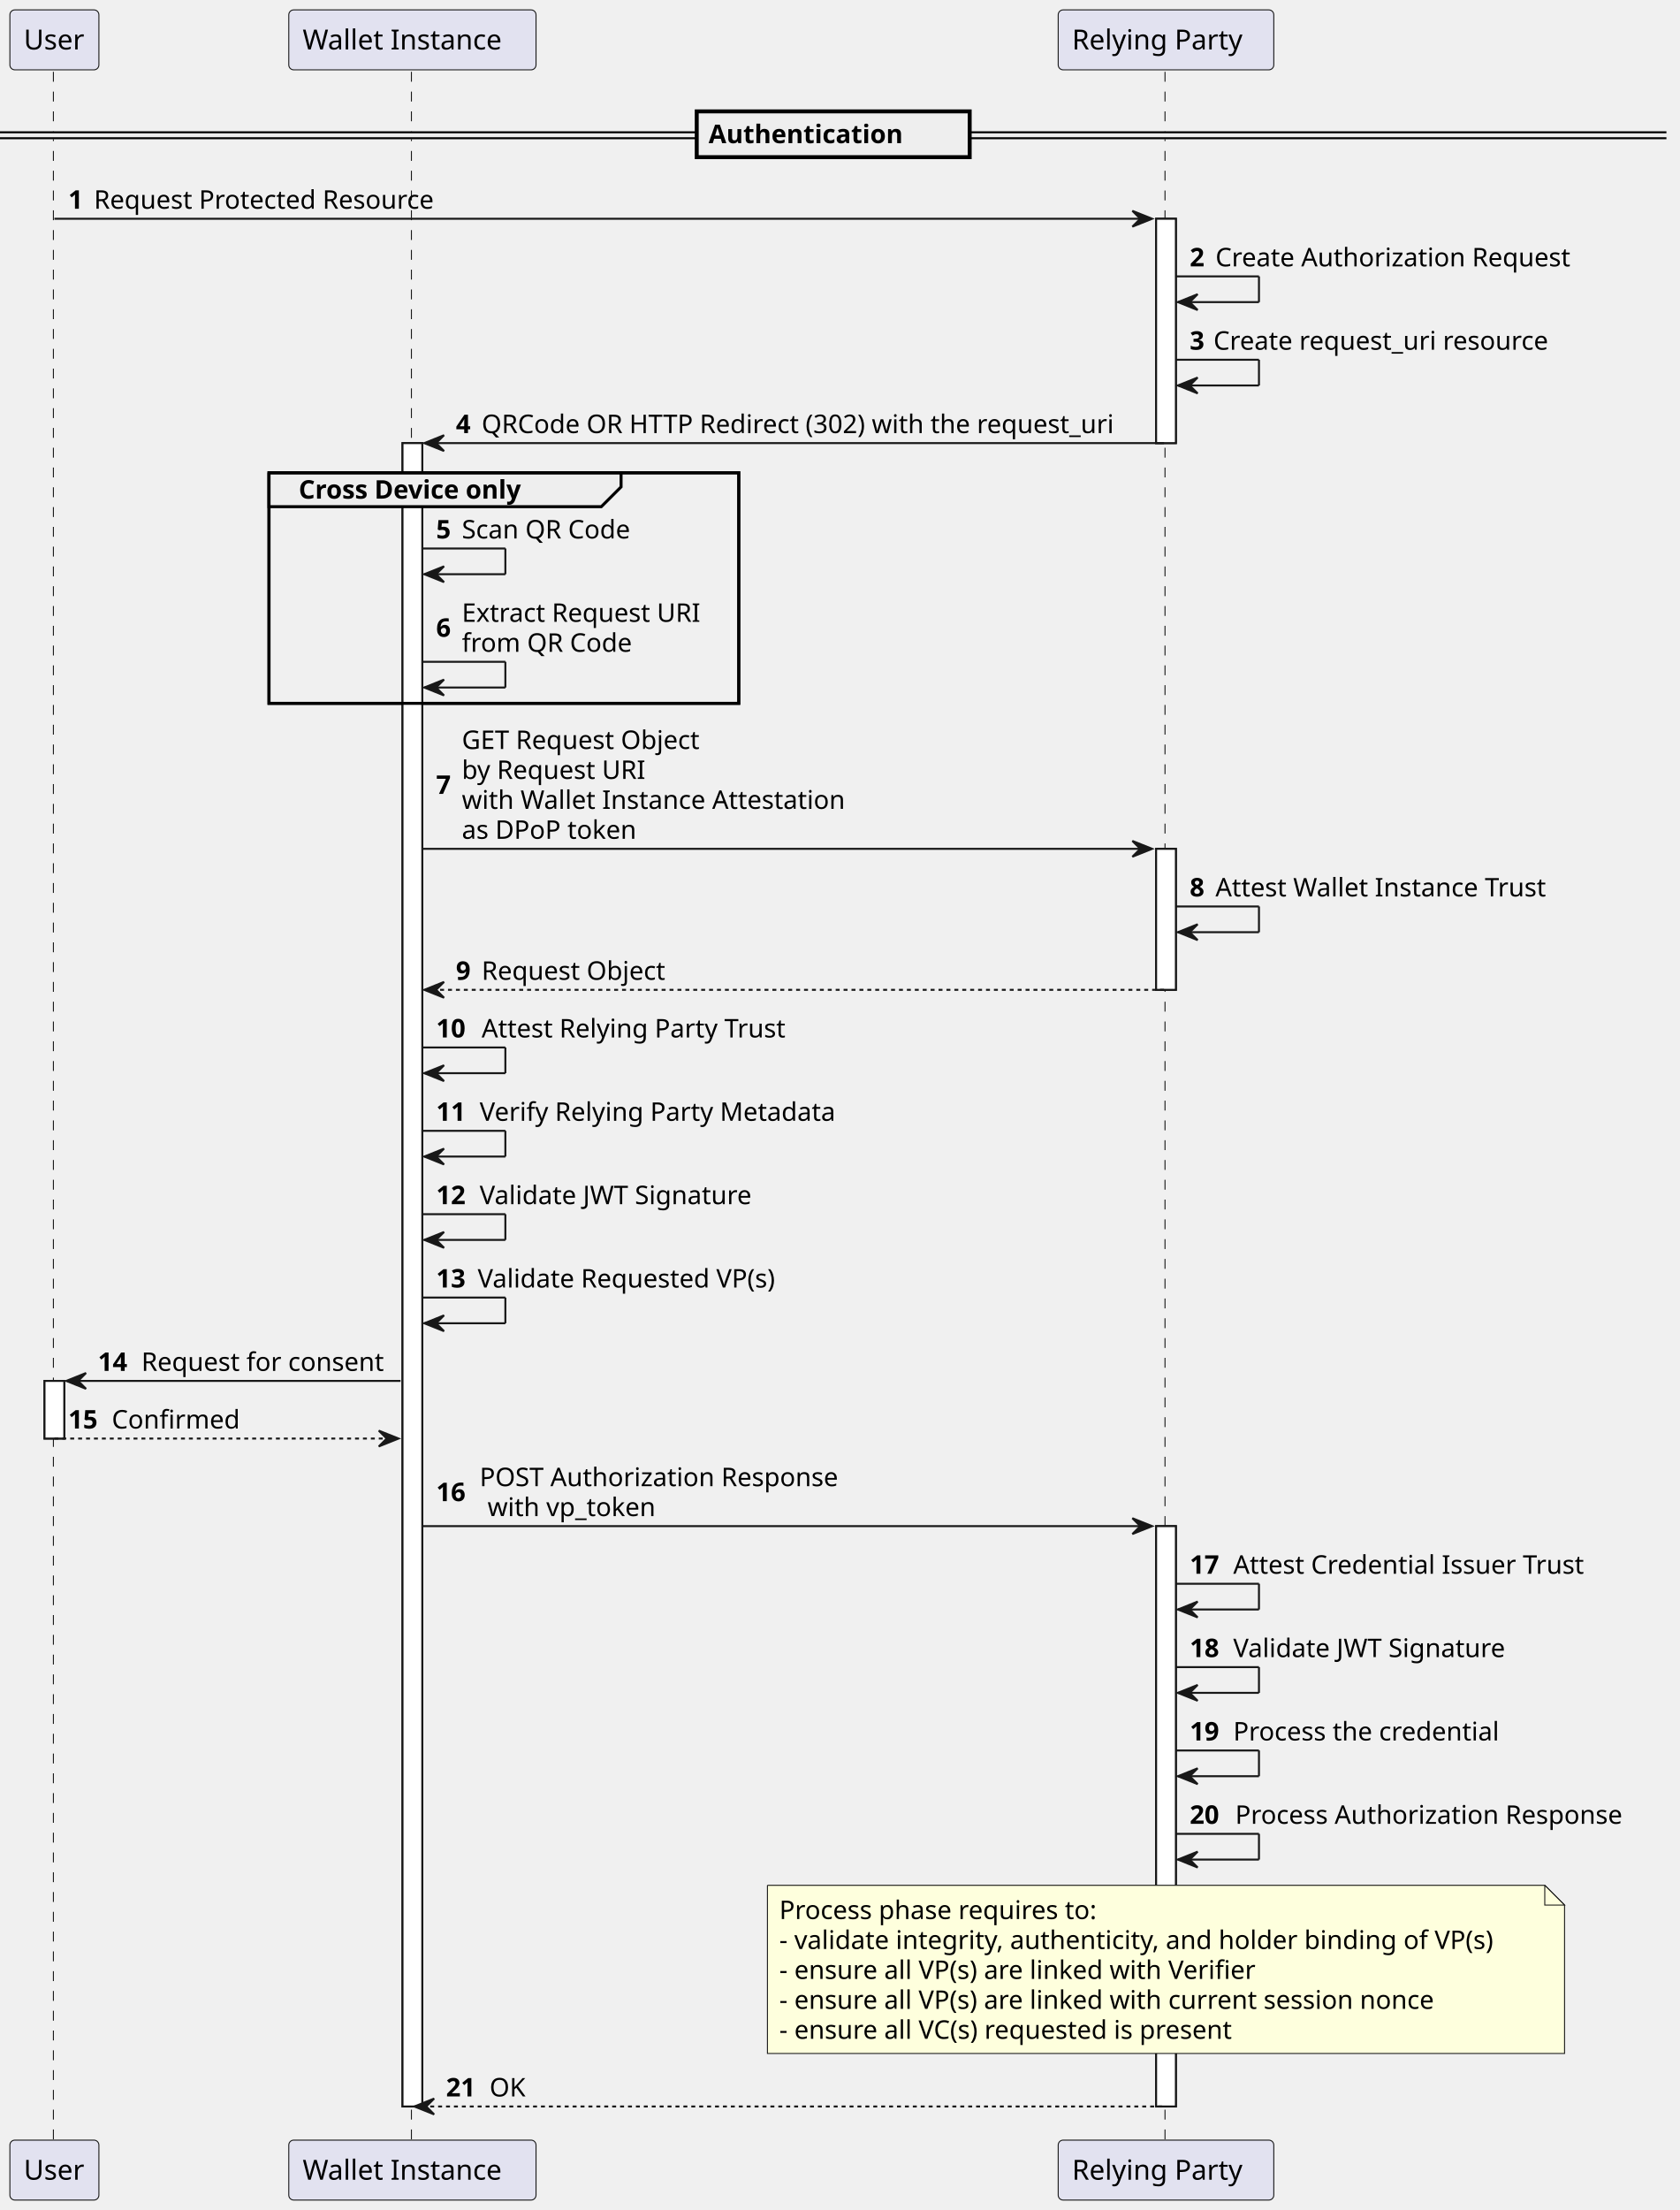
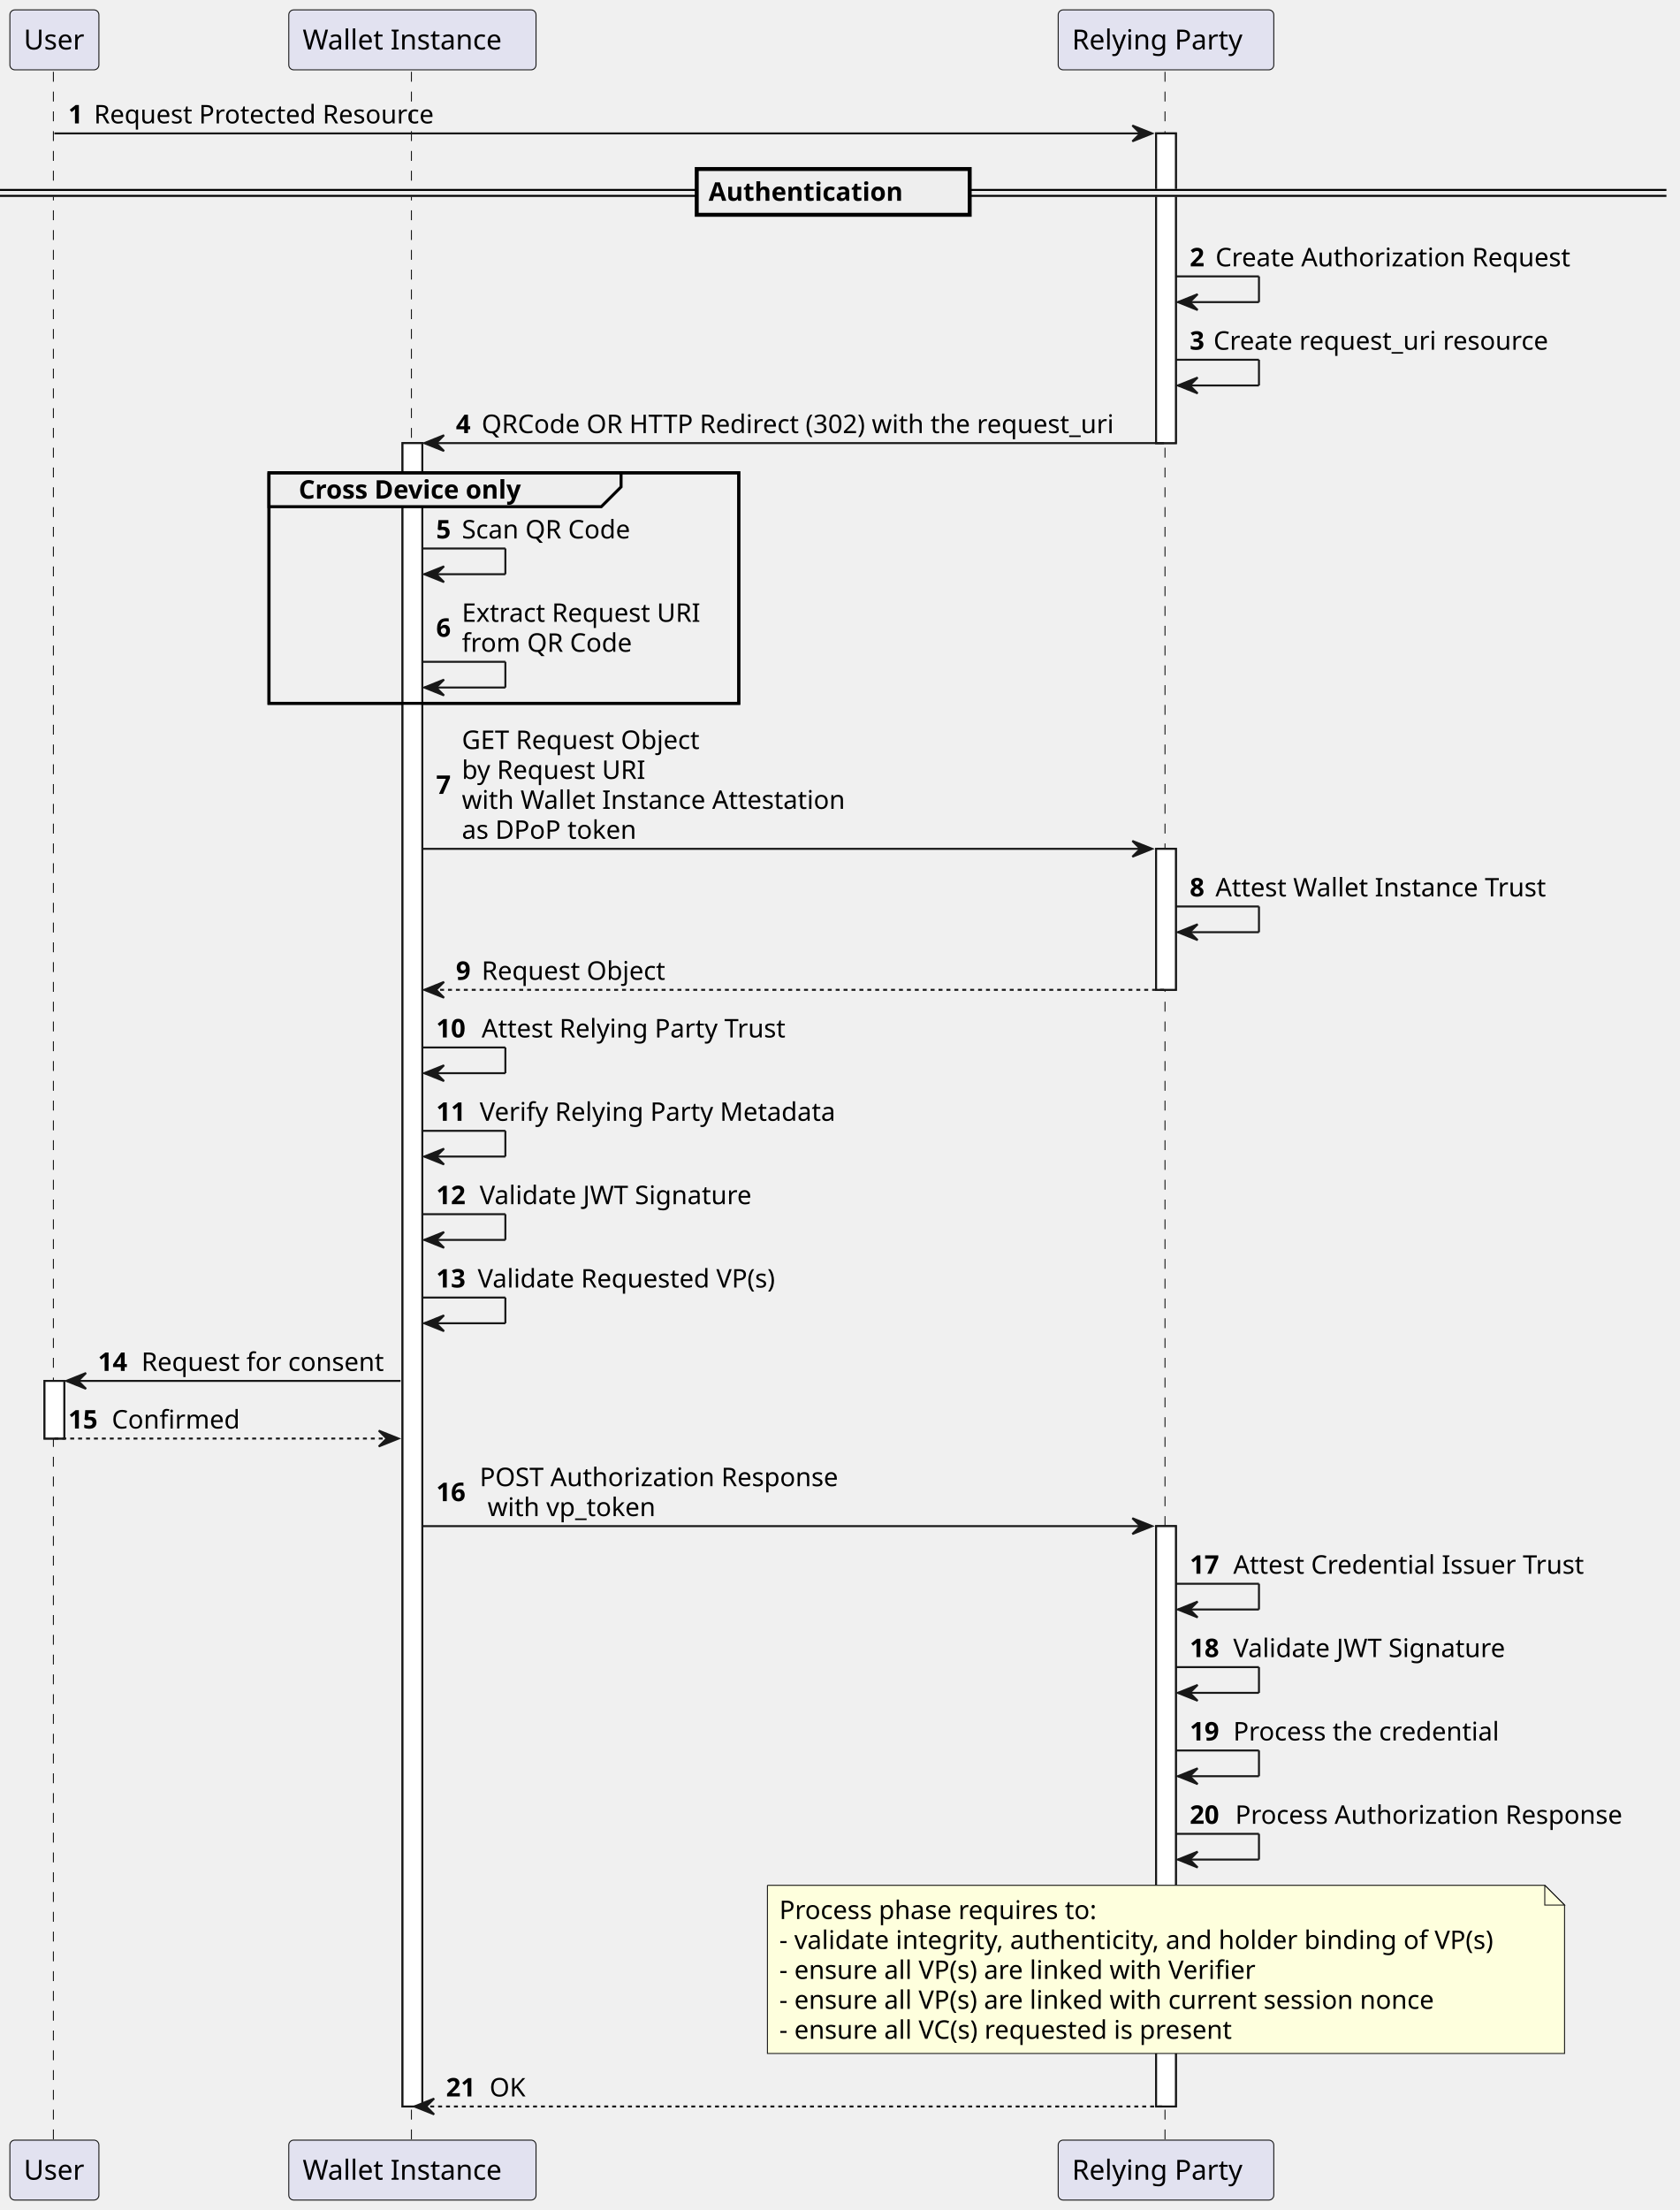
<svg xmlns="http://www.w3.org/2000/svg" contentStyleType="text/css" height="1117px" preserveAspectRatio="none" style="width:849px;height:1117px;background:#FFFFFF;" version="1.1" viewBox="0 0 849 1117" width="849px" zoomAndPan="magnify">
  <defs />
  <g>
    <rect fill="#FFFFFF" height="29.133" style="stroke:#181818;stroke-width:1.0;" width="10" x="22.5" y="697.953" />
    <rect fill="#FFFFFF" height="840.719" style="stroke:#181818;stroke-width:1.0;" width="10" x="203.5" y="223.961" />
-     <rect fill="#FFFFFF" height="113.398" style="stroke:#181818;stroke-width:1.0;" width="10" x="584.5" y="110.562" />
+     <rect fill="#FFFFFF" height="156.531" style="stroke:#181818;stroke-width:1.0;" width="10" x="584.5" y="67.43" />
    <rect fill="#FFFFFF" height="71.266" style="stroke:#181818;stroke-width:1.0;" width="10" x="584.5" y="429.023" />
    <rect fill="#FFFFFF" height="293.328" style="stroke:#181818;stroke-width:1.0;" width="10" x="584.5" y="771.352" />
    <rect fill="none" height="116.531" style="stroke:#000000;stroke-width:1.5;" width="237.5" x="136" y="238.961" />
    <line style="stroke:#181818;stroke-width:0.5;stroke-dasharray:5.0,5.0;" x1="27" x2="27" y1="36.297" y2="1082.68" />
    <line style="stroke:#181818;stroke-width:0.5;stroke-dasharray:5.0,5.0;" x1="208" x2="208" y1="36.297" y2="1082.68" />
    <line style="stroke:#181818;stroke-width:0.5;stroke-dasharray:5.0,5.0;" x1="589" x2="589" y1="36.297" y2="1082.68" />
    <rect fill="#E2E2F0" height="30.297" rx="2.5" ry="2.5" style="stroke:#181818;stroke-width:0.5;" width="45" x="5" y="5" />
    <text fill="#000000" font-family="sans-serif" font-size="14" lengthAdjust="spacing" textLength="31" x="12" y="24.995">User</text>
    <rect fill="#E2E2F0" height="30.297" rx="2.5" ry="2.5" style="stroke:#181818;stroke-width:0.5;" width="45" x="5" y="1081.68" />
    <text fill="#000000" font-family="sans-serif" font-size="14" lengthAdjust="spacing" textLength="31" x="12" y="1101.675">User</text>
    <rect fill="#E2E2F0" height="30.297" rx="2.5" ry="2.5" style="stroke:#181818;stroke-width:0.5;" width="125" x="146" y="5" />
    <text fill="#000000" font-family="sans-serif" font-size="14" lengthAdjust="spacing" textLength="111" x="153" y="24.995">Wallet Instance</text>
    <rect fill="#E2E2F0" height="30.297" rx="2.5" ry="2.5" style="stroke:#181818;stroke-width:0.5;" width="125" x="146" y="1081.68" />
    <text fill="#000000" font-family="sans-serif" font-size="14" lengthAdjust="spacing" textLength="111" x="153" y="1101.675">Wallet Instance</text>
    <rect fill="#E2E2F0" height="30.297" rx="2.5" ry="2.5" style="stroke:#181818;stroke-width:0.5;" width="109" x="535" y="5" />
    <text fill="#000000" font-family="sans-serif" font-size="14" lengthAdjust="spacing" textLength="95" x="542" y="24.995">Relying Party</text>
    <rect fill="#E2E2F0" height="30.297" rx="2.5" ry="2.5" style="stroke:#181818;stroke-width:0.5;" width="109" x="535" y="1081.68" />
    <text fill="#000000" font-family="sans-serif" font-size="14" lengthAdjust="spacing" textLength="95" x="542" y="1101.675">Relying Party</text>
    <rect fill="#FFFFFF" height="29.133" style="stroke:#181818;stroke-width:1.0;" width="10" x="22.5" y="697.953" />
    <rect fill="#FFFFFF" height="840.719" style="stroke:#181818;stroke-width:1.0;" width="10" x="203.5" y="223.961" />
-     <rect fill="#FFFFFF" height="113.398" style="stroke:#181818;stroke-width:1.0;" width="10" x="584.5" y="110.562" />
+     <rect fill="#FFFFFF" height="156.531" style="stroke:#181818;stroke-width:1.0;" width="10" x="584.5" y="67.43" />
    <rect fill="#FFFFFF" height="71.266" style="stroke:#181818;stroke-width:1.0;" width="10" x="584.5" y="429.023" />
    <rect fill="#FFFFFF" height="293.328" style="stroke:#181818;stroke-width:1.0;" width="10" x="584.5" y="771.352" />
-     <rect fill="#EEEEEE" height="3" style="stroke:#EEEEEE;stroke-width:1.0;" width="842.5" x="0" y="66.863" />
-     <line style="stroke:#000000;stroke-width:1.0;" x1="0" x2="842.5" y1="66.863" y2="66.863" />
-     <line style="stroke:#000000;stroke-width:1.0;" x1="0" x2="842.5" y1="69.863" y2="69.863" />
-     <rect fill="#EEEEEE" height="23.133" style="stroke:#000000;stroke-width:2.0;" width="138" x="352.25" y="56.297" />
-     <text fill="#000000" font-family="sans-serif" font-size="13" font-weight="bold" lengthAdjust="spacing" textLength="114" x="358.25" y="72.364">Authentication</text>
-     <polygon fill="#181818" points="572.5,106.562,582.5,110.562,572.5,114.562,576.5,110.562" style="stroke:#181818;stroke-width:1.0;" />
-     <line style="stroke:#181818;stroke-width:1.0;" x1="27.5" x2="578.5" y1="110.562" y2="110.562" />
-     <text fill="#000000" font-family="sans-serif" font-size="13" font-weight="bold" lengthAdjust="spacing" textLength="9" x="34.5" y="105.497">1</text>
-     <text fill="#000000" font-family="sans-serif" font-size="13" lengthAdjust="spacing" textLength="183" x="47.5" y="105.497">Request Protected Resource</text>
+     <polygon fill="#181818" points="572.5,63.43,582.5,67.43,572.5,71.43,576.5,67.43" style="stroke:#181818;stroke-width:1.0;" />
+     <line style="stroke:#181818;stroke-width:1.0;" x1="27.5" x2="578.5" y1="67.43" y2="67.43" />
+     <text fill="#000000" font-family="sans-serif" font-size="13" font-weight="bold" lengthAdjust="spacing" textLength="9" x="34.5" y="62.364">1</text>
+     <text fill="#000000" font-family="sans-serif" font-size="13" lengthAdjust="spacing" textLength="183" x="47.5" y="62.364">Request Protected Resource</text>
+     <rect fill="#EEEEEE" height="3" style="stroke:#EEEEEE;stroke-width:1.0;" width="842.5" x="0" y="95.996" />
+     <line style="stroke:#000000;stroke-width:1.0;" x1="0" x2="842.5" y1="95.996" y2="95.996" />
+     <line style="stroke:#000000;stroke-width:1.0;" x1="0" x2="842.5" y1="98.996" y2="98.996" />
+     <rect fill="#EEEEEE" height="23.133" style="stroke:#000000;stroke-width:2.0;" width="138" x="352.25" y="85.43" />
+     <text fill="#000000" font-family="sans-serif" font-size="13" font-weight="bold" lengthAdjust="spacing" textLength="114" x="358.25" y="101.497">Authentication</text>
    <line style="stroke:#181818;stroke-width:1.0;" x1="594.5" x2="636.5" y1="139.695" y2="139.695" />
    <line style="stroke:#181818;stroke-width:1.0;" x1="636.5" x2="636.5" y1="139.695" y2="152.695" />
    <line style="stroke:#181818;stroke-width:1.0;" x1="595.5" x2="636.5" y1="152.695" y2="152.695" />
    <polygon fill="#181818" points="605.5,148.695,595.5,152.695,605.5,156.695,601.5,152.695" style="stroke:#181818;stroke-width:1.0;" />
    <text fill="#000000" font-family="sans-serif" font-size="13" font-weight="bold" lengthAdjust="spacing" textLength="9" x="601.5" y="134.629">2</text>
    <text fill="#000000" font-family="sans-serif" font-size="13" lengthAdjust="spacing" textLength="189" x="614.5" y="134.629">Create Authorization Request</text>
    <line style="stroke:#181818;stroke-width:1.0;" x1="594.5" x2="636.5" y1="181.828" y2="181.828" />
    <line style="stroke:#181818;stroke-width:1.0;" x1="636.5" x2="636.5" y1="181.828" y2="194.828" />
    <line style="stroke:#181818;stroke-width:1.0;" x1="595.5" x2="636.5" y1="194.828" y2="194.828" />
    <polygon fill="#181818" points="605.5,190.828,595.5,194.828,605.5,198.828,601.5,194.828" style="stroke:#181818;stroke-width:1.0;" />
    <text fill="#000000" font-family="sans-serif" font-size="13" font-weight="bold" lengthAdjust="spacing" textLength="8" x="601.5" y="176.762">3</text>
    <text fill="#000000" font-family="sans-serif" font-size="13" lengthAdjust="spacing" textLength="179" x="613.5" y="176.762">Create request_uri resource</text>
    <polygon fill="#181818" points="224.5,219.961,214.5,223.961,224.5,227.961,220.5,223.961" style="stroke:#181818;stroke-width:1.0;" />
    <line style="stroke:#181818;stroke-width:1.0;" x1="218.5" x2="588.5" y1="223.961" y2="223.961" />
    <text fill="#000000" font-family="sans-serif" font-size="13" font-weight="bold" lengthAdjust="spacing" textLength="9" x="230.5" y="218.895">4</text>
    <text fill="#000000" font-family="sans-serif" font-size="13" lengthAdjust="spacing" textLength="339" x="243.5" y="218.895">QRCode OR HTTP Redirect (302) with the request_uri</text>
    <path d="M136,238.961 L314,238.961 L314,246.094 L304,256.094 L136,256.094 L136,238.961 " fill="#EEEEEE" style="stroke:#000000;stroke-width:1.5;" />
    <rect fill="none" height="116.531" style="stroke:#000000;stroke-width:1.5;" width="237.5" x="136" y="238.961" />
    <text fill="#000000" font-family="sans-serif" font-size="13" font-weight="bold" lengthAdjust="spacing" textLength="133" x="151" y="252.028">Cross Device only</text>
    <line style="stroke:#181818;stroke-width:1.0;" x1="213.5" x2="255.5" y1="277.227" y2="277.227" />
    <line style="stroke:#181818;stroke-width:1.0;" x1="255.5" x2="255.5" y1="277.227" y2="290.227" />
    <line style="stroke:#181818;stroke-width:1.0;" x1="214.5" x2="255.5" y1="290.227" y2="290.227" />
    <polygon fill="#181818" points="224.5,286.227,214.5,290.227,224.5,294.227,220.5,290.227" style="stroke:#181818;stroke-width:1.0;" />
    <text fill="#000000" font-family="sans-serif" font-size="13" font-weight="bold" lengthAdjust="spacing" textLength="9" x="220.5" y="272.161">5</text>
    <text fill="#000000" font-family="sans-serif" font-size="13" lengthAdjust="spacing" textLength="91" x="233.5" y="272.161">Scan QR Code</text>
    <line style="stroke:#181818;stroke-width:1.0;" x1="213.5" x2="255.5" y1="334.492" y2="334.492" />
    <line style="stroke:#181818;stroke-width:1.0;" x1="255.5" x2="255.5" y1="334.492" y2="347.492" />
    <line style="stroke:#181818;stroke-width:1.0;" x1="214.5" x2="255.5" y1="347.492" y2="347.492" />
    <polygon fill="#181818" points="224.5,343.492,214.5,347.492,224.5,351.492,220.5,347.492" style="stroke:#181818;stroke-width:1.0;" />
    <text fill="#000000" font-family="sans-serif" font-size="13" font-weight="bold" lengthAdjust="spacing" textLength="9" x="220.5" y="321.86">6</text>
    <text fill="#000000" font-family="sans-serif" font-size="13" lengthAdjust="spacing" textLength="128" x="233.5" y="314.293">Extract Request URI</text>
    <text fill="#000000" font-family="sans-serif" font-size="13" lengthAdjust="spacing" textLength="91" x="233.5" y="329.426">from QR Code</text>
    <polygon fill="#181818" points="572.5,425.023,582.5,429.023,572.5,433.023,576.5,429.023" style="stroke:#181818;stroke-width:1.0;" />
    <line style="stroke:#181818;stroke-width:1.0;" x1="213.5" x2="578.5" y1="429.023" y2="429.023" />
    <text fill="#000000" font-family="sans-serif" font-size="13" font-weight="bold" lengthAdjust="spacing" textLength="9" x="220.5" y="401.258">7</text>
    <text fill="#000000" font-family="sans-serif" font-size="13" lengthAdjust="spacing" textLength="128" x="233.5" y="378.559">GET Request Object</text>
    <text fill="#000000" font-family="sans-serif" font-size="13" lengthAdjust="spacing" textLength="98" x="233.5" y="393.692">by Request URI</text>
    <text fill="#000000" font-family="sans-serif" font-size="13" lengthAdjust="spacing" textLength="204" x="233.5" y="408.825">with Wallet Instance Attestation</text>
    <text fill="#000000" font-family="sans-serif" font-size="13" lengthAdjust="spacing" textLength="93" x="233.5" y="423.957">as DPoP token</text>
    <line style="stroke:#181818;stroke-width:1.0;" x1="594.5" x2="636.5" y1="458.156" y2="458.156" />
    <line style="stroke:#181818;stroke-width:1.0;" x1="636.5" x2="636.5" y1="458.156" y2="471.156" />
    <line style="stroke:#181818;stroke-width:1.0;" x1="595.5" x2="636.5" y1="471.156" y2="471.156" />
    <polygon fill="#181818" points="605.5,467.156,595.5,471.156,605.5,475.156,601.5,471.156" style="stroke:#181818;stroke-width:1.0;" />
    <text fill="#000000" font-family="sans-serif" font-size="13" font-weight="bold" lengthAdjust="spacing" textLength="9" x="601.5" y="453.09">8</text>
    <text fill="#000000" font-family="sans-serif" font-size="13" lengthAdjust="spacing" textLength="178" x="614.5" y="453.09">Attest Wallet Instance Trust</text>
    <polygon fill="#181818" points="224.5,496.289,214.5,500.289,224.5,504.289,220.5,500.289" style="stroke:#181818;stroke-width:1.0;" />
    <line style="stroke:#181818;stroke-width:1.0;stroke-dasharray:2.0,2.0;" x1="218.5" x2="588.5" y1="500.289" y2="500.289" />
    <text fill="#000000" font-family="sans-serif" font-size="13" font-weight="bold" lengthAdjust="spacing" textLength="9" x="230.5" y="495.223">9</text>
    <text fill="#000000" font-family="sans-serif" font-size="13" lengthAdjust="spacing" textLength="98" x="243.5" y="495.223">Request Object</text>
    <line style="stroke:#181818;stroke-width:1.0;" x1="213.5" x2="255.5" y1="529.422" y2="529.422" />
    <line style="stroke:#181818;stroke-width:1.0;" x1="255.5" x2="255.5" y1="529.422" y2="542.422" />
    <line style="stroke:#181818;stroke-width:1.0;" x1="214.5" x2="255.5" y1="542.422" y2="542.422" />
    <polygon fill="#181818" points="224.5,538.422,214.5,542.422,224.5,546.422,220.5,542.422" style="stroke:#181818;stroke-width:1.0;" />
    <text fill="#000000" font-family="sans-serif" font-size="13" font-weight="bold" lengthAdjust="spacing" textLength="19" x="220.5" y="524.356">10</text>
    <text fill="#000000" font-family="sans-serif" font-size="13" lengthAdjust="spacing" textLength="165" x="243.5" y="524.356">Attest Relying Party Trust</text>
    <line style="stroke:#181818;stroke-width:1.0;" x1="213.5" x2="255.5" y1="571.555" y2="571.555" />
    <line style="stroke:#181818;stroke-width:1.0;" x1="255.5" x2="255.5" y1="571.555" y2="584.555" />
    <line style="stroke:#181818;stroke-width:1.0;" x1="214.5" x2="255.5" y1="584.555" y2="584.555" />
    <polygon fill="#181818" points="224.5,580.555,214.5,584.555,224.5,588.555,220.5,584.555" style="stroke:#181818;stroke-width:1.0;" />
    <text fill="#000000" font-family="sans-serif" font-size="13" font-weight="bold" lengthAdjust="spacing" textLength="18" x="220.5" y="566.489">11</text>
    <text fill="#000000" font-family="sans-serif" font-size="13" lengthAdjust="spacing" textLength="191" x="242.5" y="566.489">Verify Relying Party Metadata</text>
    <line style="stroke:#181818;stroke-width:1.0;" x1="213.5" x2="255.5" y1="613.688" y2="613.688" />
    <line style="stroke:#181818;stroke-width:1.0;" x1="255.5" x2="255.5" y1="613.688" y2="626.688" />
    <line style="stroke:#181818;stroke-width:1.0;" x1="214.5" x2="255.5" y1="626.688" y2="626.688" />
    <polygon fill="#181818" points="224.5,622.688,214.5,626.688,224.5,630.688,220.5,626.688" style="stroke:#181818;stroke-width:1.0;" />
    <text fill="#000000" font-family="sans-serif" font-size="13" font-weight="bold" lengthAdjust="spacing" textLength="18" x="220.5" y="608.622">12</text>
    <text fill="#000000" font-family="sans-serif" font-size="13" lengthAdjust="spacing" textLength="146" x="242.5" y="608.622">Validate JWT Signature</text>
    <line style="stroke:#181818;stroke-width:1.0;" x1="213.5" x2="255.5" y1="655.82" y2="655.82" />
    <line style="stroke:#181818;stroke-width:1.0;" x1="255.5" x2="255.5" y1="655.82" y2="668.82" />
    <line style="stroke:#181818;stroke-width:1.0;" x1="214.5" x2="255.5" y1="668.82" y2="668.82" />
    <polygon fill="#181818" points="224.5,664.82,214.5,668.82,224.5,672.82,220.5,668.82" style="stroke:#181818;stroke-width:1.0;" />
    <text fill="#000000" font-family="sans-serif" font-size="13" font-weight="bold" lengthAdjust="spacing" textLength="17" x="220.5" y="650.754">13</text>
    <text fill="#000000" font-family="sans-serif" font-size="13" lengthAdjust="spacing" textLength="163" x="241.5" y="650.754">Validate Requested VP(s)</text>
    <polygon fill="#181818" points="43.5,693.953,33.5,697.953,43.5,701.953,39.5,697.953" style="stroke:#181818;stroke-width:1.0;" />
    <line style="stroke:#181818;stroke-width:1.0;" x1="37.5" x2="202.5" y1="697.953" y2="697.953" />
    <text fill="#000000" font-family="sans-serif" font-size="13" font-weight="bold" lengthAdjust="spacing" textLength="18" x="49.5" y="692.887">14</text>
    <text fill="#000000" font-family="sans-serif" font-size="13" lengthAdjust="spacing" textLength="130" x="71.5" y="692.887">Request for consent</text>
    <polygon fill="#181818" points="191.5,723.086,201.5,727.086,191.5,731.086,195.5,727.086" style="stroke:#181818;stroke-width:1.0;" />
    <line style="stroke:#181818;stroke-width:1.0;stroke-dasharray:2.0,2.0;" x1="27.5" x2="197.5" y1="727.086" y2="727.086" />
    <text fill="#000000" font-family="sans-serif" font-size="13" font-weight="bold" lengthAdjust="spacing" textLength="18" x="34.5" y="722.02">15</text>
    <text fill="#000000" font-family="sans-serif" font-size="13" lengthAdjust="spacing" textLength="67" x="56.5" y="722.02">Confirmed</text>
    <polygon fill="#181818" points="572.5,767.352,582.5,771.352,572.5,775.352,576.5,771.352" style="stroke:#181818;stroke-width:1.0;" />
    <line style="stroke:#181818;stroke-width:1.0;" x1="213.5" x2="578.5" y1="771.352" y2="771.352" />
    <text fill="#000000" font-family="sans-serif" font-size="13" font-weight="bold" lengthAdjust="spacing" textLength="18" x="220.5" y="758.719">16</text>
    <text fill="#000000" font-family="sans-serif" font-size="13" lengthAdjust="spacing" textLength="190" x="242.5" y="751.153">POST Authorization Response</text>
    <text fill="#000000" font-family="sans-serif" font-size="13" lengthAdjust="spacing" textLength="90" x="246.5" y="766.286">with vp_token</text>
    <line style="stroke:#181818;stroke-width:1.0;" x1="594.5" x2="636.5" y1="800.484" y2="800.484" />
    <line style="stroke:#181818;stroke-width:1.0;" x1="636.5" x2="636.5" y1="800.484" y2="813.484" />
    <line style="stroke:#181818;stroke-width:1.0;" x1="595.5" x2="636.5" y1="813.484" y2="813.484" />
    <polygon fill="#181818" points="605.5,809.484,595.5,813.484,605.5,817.484,601.5,813.484" style="stroke:#181818;stroke-width:1.0;" />
    <text fill="#000000" font-family="sans-serif" font-size="13" font-weight="bold" lengthAdjust="spacing" textLength="18" x="601.5" y="795.418">17</text>
    <text fill="#000000" font-family="sans-serif" font-size="13" lengthAdjust="spacing" textLength="187" x="623.5" y="795.418">Attest Credential Issuer Trust</text>
    <line style="stroke:#181818;stroke-width:1.0;" x1="594.5" x2="636.5" y1="842.617" y2="842.617" />
    <line style="stroke:#181818;stroke-width:1.0;" x1="636.5" x2="636.5" y1="842.617" y2="855.617" />
    <line style="stroke:#181818;stroke-width:1.0;" x1="595.5" x2="636.5" y1="855.617" y2="855.617" />
    <polygon fill="#181818" points="605.5,851.617,595.5,855.617,605.5,859.617,601.5,855.617" style="stroke:#181818;stroke-width:1.0;" />
    <text fill="#000000" font-family="sans-serif" font-size="13" font-weight="bold" lengthAdjust="spacing" textLength="18" x="601.5" y="837.551">18</text>
    <text fill="#000000" font-family="sans-serif" font-size="13" lengthAdjust="spacing" textLength="146" x="623.5" y="837.551">Validate JWT Signature</text>
    <line style="stroke:#181818;stroke-width:1.0;" x1="594.5" x2="636.5" y1="884.75" y2="884.75" />
    <line style="stroke:#181818;stroke-width:1.0;" x1="636.5" x2="636.5" y1="884.75" y2="897.75" />
    <line style="stroke:#181818;stroke-width:1.0;" x1="595.5" x2="636.5" y1="897.75" y2="897.75" />
    <polygon fill="#181818" points="605.5,893.75,595.5,897.75,605.5,901.75,601.5,897.75" style="stroke:#181818;stroke-width:1.0;" />
    <text fill="#000000" font-family="sans-serif" font-size="13" font-weight="bold" lengthAdjust="spacing" textLength="18" x="601.5" y="879.684">19</text>
    <text fill="#000000" font-family="sans-serif" font-size="13" lengthAdjust="spacing" textLength="142" x="623.5" y="879.684">Process the credential</text>
    <line style="stroke:#181818;stroke-width:1.0;" x1="594.5" x2="636.5" y1="926.883" y2="926.883" />
    <line style="stroke:#181818;stroke-width:1.0;" x1="636.5" x2="636.5" y1="926.883" y2="939.883" />
    <line style="stroke:#181818;stroke-width:1.0;" x1="595.5" x2="636.5" y1="939.883" y2="939.883" />
    <polygon fill="#181818" points="605.5,935.883,595.5,939.883,605.5,943.883,601.5,939.883" style="stroke:#181818;stroke-width:1.0;" />
    <text fill="#000000" font-family="sans-serif" font-size="13" font-weight="bold" lengthAdjust="spacing" textLength="19" x="601.5" y="921.817">20</text>
    <text fill="#000000" font-family="sans-serif" font-size="13" lengthAdjust="spacing" textLength="206" x="624.5" y="921.817">Process Authorization Response</text>
    <path d="M388,952.883 L388,1037.883 L791,1037.883 L791,962.883 L781,952.883 L388,952.883 " fill="#FEFFDD" style="stroke:#181818;stroke-width:0.5;" />
    <path d="M781,952.883 L781,962.883 L791,962.883 L781,952.883 " fill="#FEFFDD" style="stroke:#181818;stroke-width:0.5;" />
    <text fill="#000000" font-family="sans-serif" font-size="13" lengthAdjust="spacing" textLength="171" x="394" y="969.95">Process phase requires to:</text>
    <text fill="#000000" font-family="sans-serif" font-size="13" lengthAdjust="spacing" textLength="382" x="394" y="985.082">- validate integrity, authenticity, and holder binding of VP(s)</text>
    <text fill="#000000" font-family="sans-serif" font-size="13" lengthAdjust="spacing" textLength="256" x="394" y="1000.215">- ensure all VP(s) are linked with Verifier</text>
    <text fill="#000000" font-family="sans-serif" font-size="13" lengthAdjust="spacing" textLength="351" x="394" y="1015.348">- ensure all VP(s) are linked with current session nonce</text>
    <text fill="#000000" font-family="sans-serif" font-size="13" lengthAdjust="spacing" textLength="246" x="394" y="1030.481">- ensure all VC(s) requested is present</text>
    <polygon fill="#181818" points="219.5,1060.68,209.5,1064.68,219.5,1068.68,215.5,1064.68" style="stroke:#181818;stroke-width:1.0;" />
    <line style="stroke:#181818;stroke-width:1.0;stroke-dasharray:2.0,2.0;" x1="213.5" x2="588.5" y1="1064.68" y2="1064.68" />
    <text fill="#000000" font-family="sans-serif" font-size="13" font-weight="bold" lengthAdjust="spacing" textLength="18" x="225.5" y="1059.614">21</text>
    <text fill="#000000" font-family="sans-serif" font-size="13" lengthAdjust="spacing" textLength="18" x="247.5" y="1059.614">OK</text>
  </g>
</svg>
